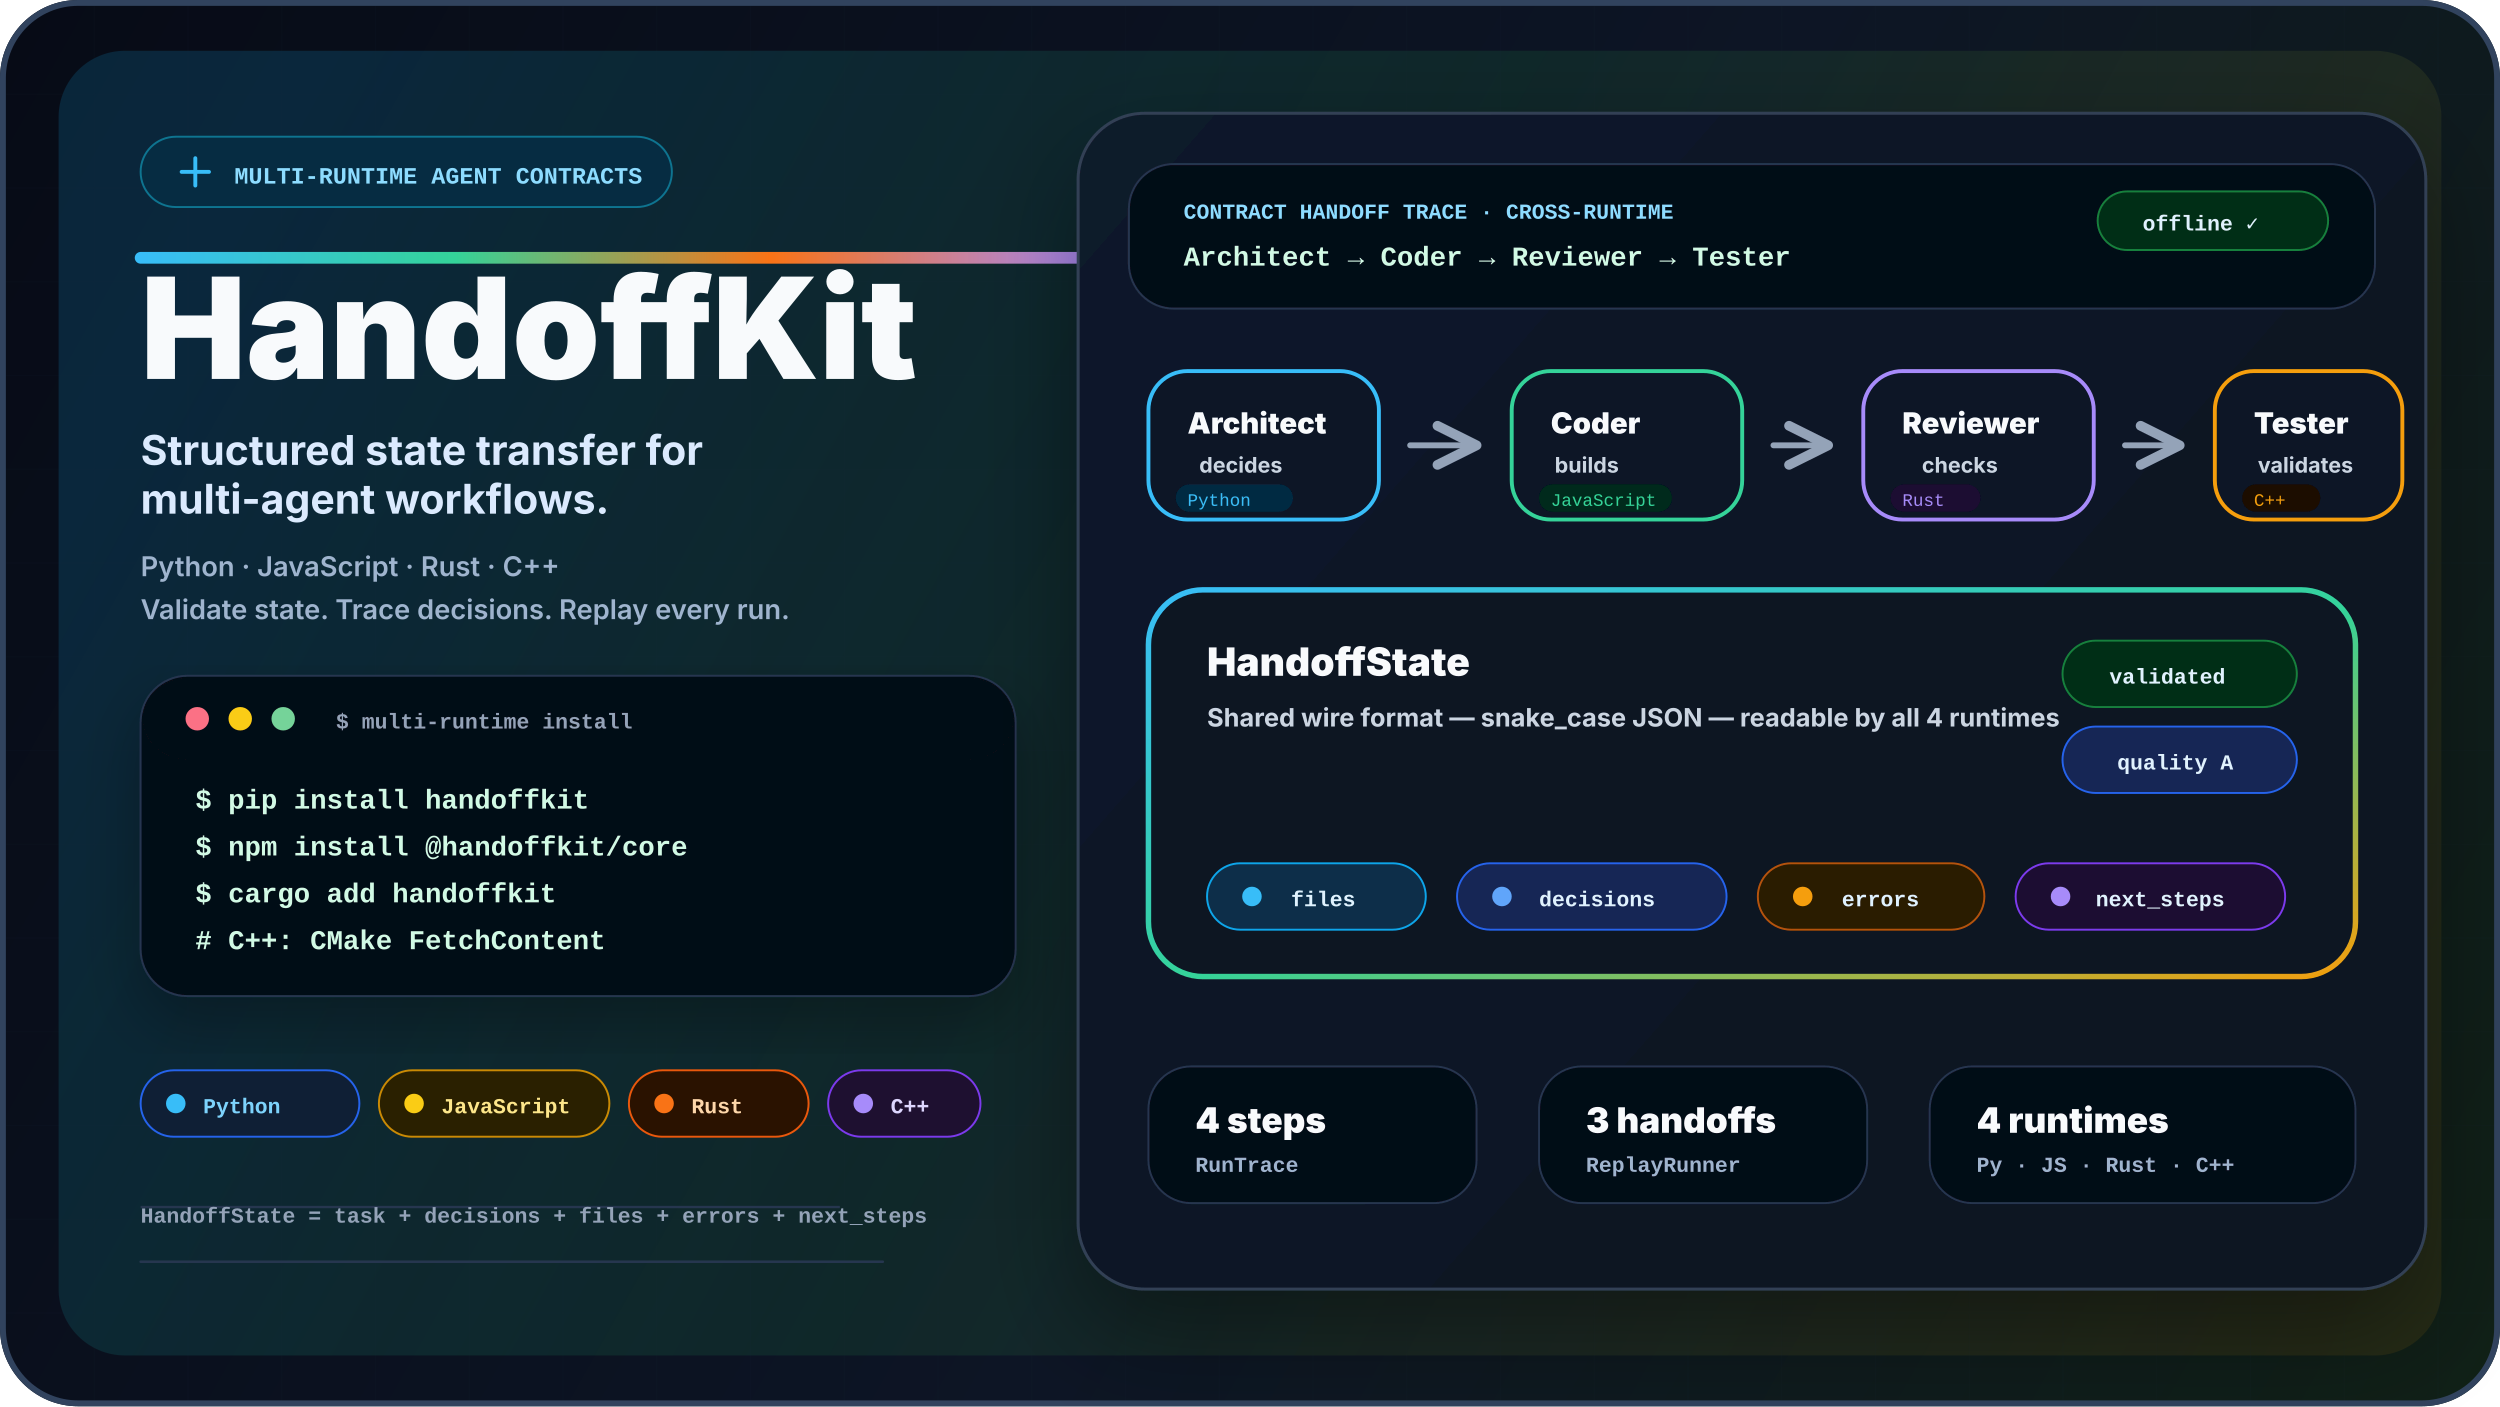
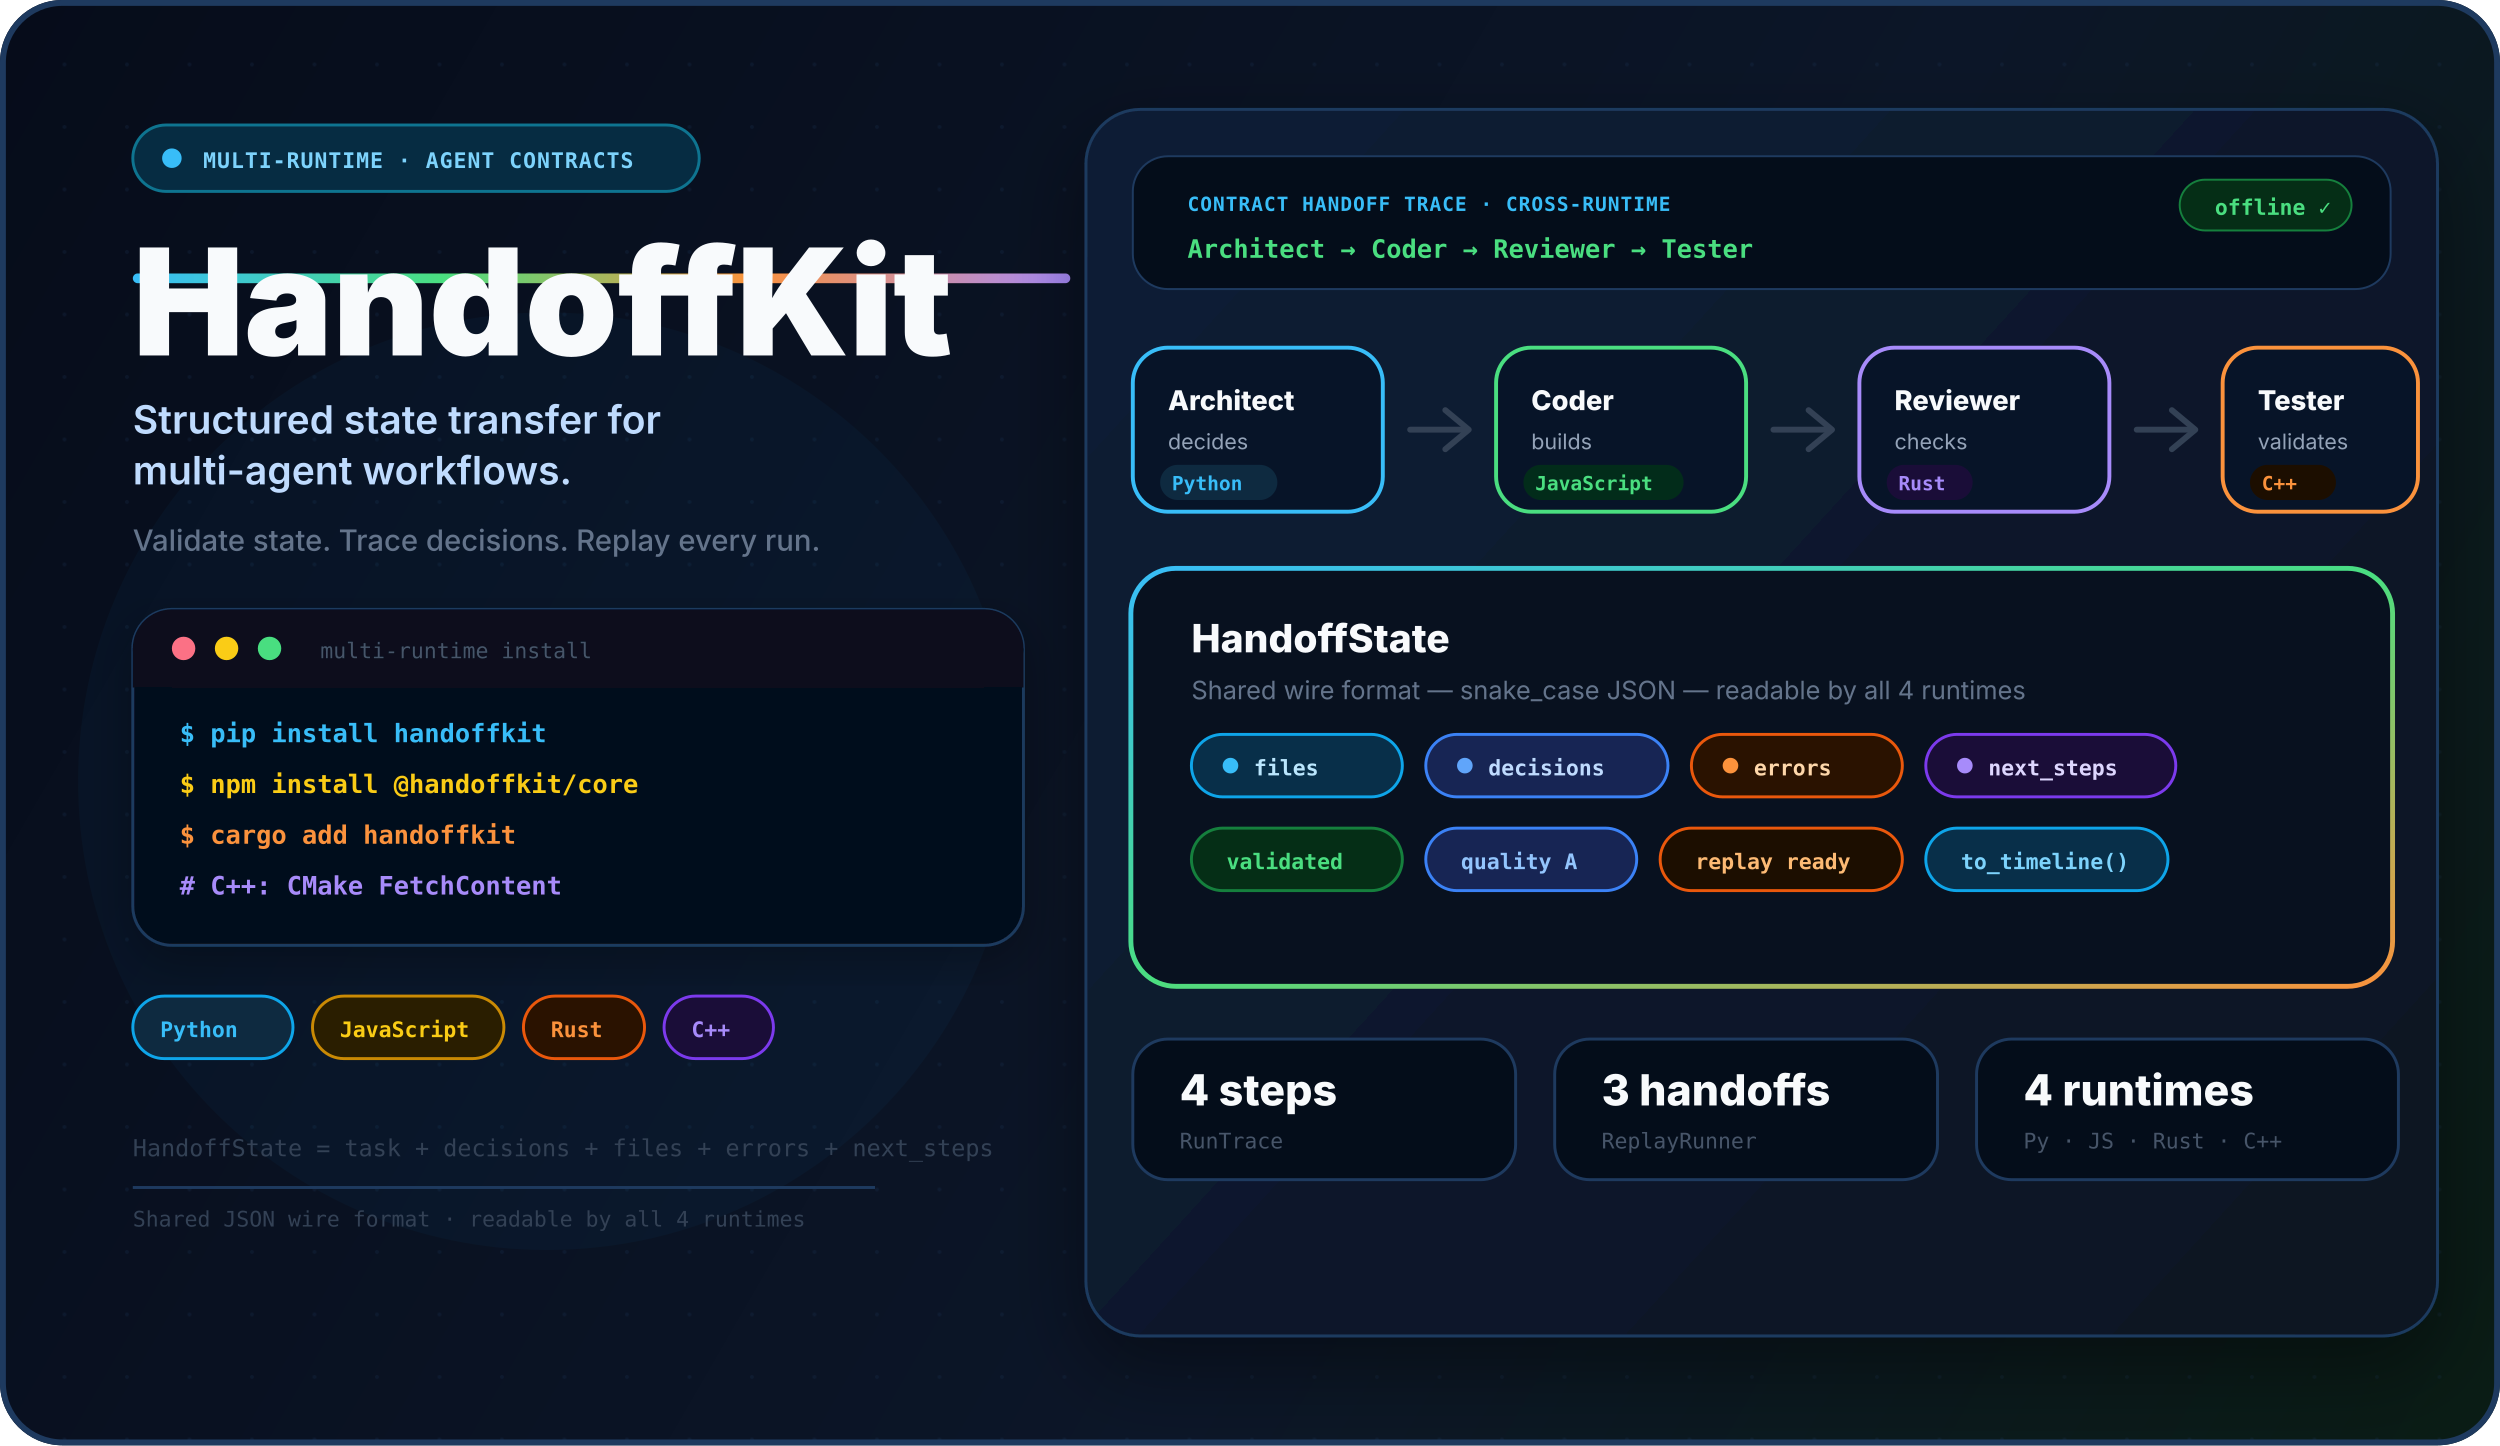
- <svg xmlns="http://www.w3.org/2000/svg" width="1280" height="720" viewBox="0 0 1280 720" role="img" aria-labelledby="title desc">
+ <svg xmlns="http://www.w3.org/2000/svg" width="1280" height="740" viewBox="0 0 1280 740" role="img" aria-labelledby="title desc">
  <defs>
-     <linearGradient id="bg" x1="0" y1="0" x2="1280" y2="720" gradientUnits="userSpaceOnUse">
-       <stop stop-color="#070b16" />
-       <stop offset="0.55" stop-color="#0d1525" />
-       <stop offset="1" stop-color="#102016" />
+     <linearGradient id="bg" x1="0" y1="0" x2="1280" y2="740" gradientUnits="userSpaceOnUse">
+       <stop stop-color="#060c1a" />
+       <stop offset="0.6" stop-color="#0c1628" />
+       <stop offset="1" stop-color="#0a1c14" />
    </linearGradient>
-     <linearGradient id="wash" x1="138" y1="82" x2="1180" y2="656" gradientUnits="userSpaceOnUse">
-       <stop stop-color="#0ea5e9" stop-opacity="0.18" />
-       <stop offset="0.45" stop-color="#22c55e" stop-opacity="0.12" />
-       <stop offset="1" stop-color="#f59e0b" stop-opacity="0.10" />
-     </linearGradient>
-     <linearGradient id="accent" x1="72" y1="0" x2="560" y2="0" gradientUnits="userSpaceOnUse">
+     <linearGradient id="accentLine" x1="0" y1="0" x2="1" y2="0">
      <stop stop-color="#38bdf8" />
-       <stop offset="0.33" stop-color="#34d399" />
-       <stop offset="0.66" stop-color="#f97316" />
+       <stop offset="0.33" stop-color="#4ade80" />
+       <stop offset="0.66" stop-color="#fb923c" />
      <stop offset="1" stop-color="#a78bfa" />
    </linearGradient>
-     <linearGradient id="stateStroke" x1="0" y1="0" x2="1" y2="1">
+     <linearGradient id="panelGrad" x1="560" y1="60" x2="1240" y2="680" gradientUnits="userSpaceOnUse">
+       <stop stop-color="#0f1e36" />
+       <stop offset="1" stop-color="#0a1422" />
+     </linearGradient>
+     <linearGradient id="stateGrad" x1="0" y1="0" x2="1" y2="1">
      <stop stop-color="#38bdf8" />
-       <stop offset="0.52" stop-color="#34d399" />
-       <stop offset="1" stop-color="#f59e0b" />
+       <stop offset="0.5" stop-color="#4ade80" />
+       <stop offset="1" stop-color="#fb923c" />
    </linearGradient>
-     <linearGradient id="panelFill" x1="0" y1="0" x2="640" y2="560" gradientUnits="userSpaceOnUse">
-       <stop stop-color="#111a2c" />
-       <stop offset="1" stop-color="#0b1220" />
-     </linearGradient>
-     <pattern id="grid" width="48" height="48" patternUnits="userSpaceOnUse">
-       <path d="M48 0H0V48" fill="none" stroke="#1e293b" stroke-opacity="0.35" stroke-width="1" />
+     <pattern id="dots" width="32" height="32" patternUnits="userSpaceOnUse">
+       <circle cx="1" cy="1" r="1" fill="#1e3a5f" fill-opacity="0.4" />
    </pattern>
-     <filter id="shadow" x="-10%" y="-12%" width="120%" height="130%">
-       <feDropShadow dx="0" dy="22" stdDeviation="25" flood-color="#000000" flood-opacity="0.38" />
+     <filter id="glow" x="-20%" y="-20%" width="140%" height="140%">
+       <feGaussianBlur stdDeviation="8" result="blur" />
+       <feMerge>
+         <feMergeNode in="blur" />
+         <feMergeNode in="SourceGraphic" />
+       </feMerge>
    </filter>
-     <filter id="softShadow" x="-10%" y="-12%" width="120%" height="130%">
-       <feDropShadow dx="0" dy="14" stdDeviation="16" flood-color="#000000" flood-opacity="0.28" />
+     <filter id="shadow" x="-8%" y="-10%" width="116%" height="128%">
+       <feDropShadow dx="0" dy="16" stdDeviation="20" flood-color="#000" flood-opacity="0.4" />
    </filter>
-     <marker id="arrow" viewBox="0 0 12 12" refX="10" refY="6" markerWidth="10" markerHeight="10" orient="auto-start-reverse">
-       <path d="M2 2L10 6L2 10" fill="none" stroke="#94a3b8" stroke-width="2" stroke-linecap="round" stroke-linejoin="round" />
-     </marker>
+     <filter id="softShadow" x="-6%" y="-8%" width="112%" height="120%">
+       <feDropShadow dx="0" dy="8" stdDeviation="12" flood-color="#000" flood-opacity="0.28" />
+     </filter>
+     <clipPath id="panelClip">
+       <rect x="556" y="56" width="692" height="628" rx="28" />
+     </clipPath>
    <style>
-       .sans { font-family: Inter, ui-sans-serif, system-ui, -apple-system, BlinkMacSystemFont, "Segoe UI", sans-serif; }
-       .mono { font-family: ui-monospace, SFMono-Regular, Menlo, Consolas, "Liberation Mono", monospace; }
-       .eyebrow { fill: #8ddcff; font-size: 12px; font-weight: 850; }
-       .title { fill: #f8fafc; font-size: 72px; font-weight: 880; }
-       .subtitle { fill: #dbeafe; font-size: 21px; font-weight: 650; }
-       .body { fill: #9fb4ce; font-size: 14px; font-weight: 580; }
-       .terminal { fill: #d1fae5; font-size: 14px; font-weight: 780; }
-       .terminalDim { fill: #94a3b8; font-size: 11px; font-weight: 760; }
-       .chipText { fill: #e0f2fe; font-size: 11px; font-weight: 820; }
-       .panelKicker { fill: #8ddcff; font-size: 11px; font-weight: 850; }
-       .panelTitle { fill: #f8fafc; font-size: 20px; font-weight: 860; }
-       .panelSub { fill: #cbd5e1; font-size: 13px; font-weight: 650; }
-       .nodeTitle { fill: #f8fafc; font-size: 15px; font-weight: 860; }
-       .nodeSub { fill: #cbd5e1; font-size: 11px; font-weight: 720; }
-       .metric { fill: #f8fafc; font-size: 18px; font-weight: 880; }
-       .metricLabel { fill: #9fb4ce; font-size: 11px; font-weight: 760; }
-       .langTag { font-size: 11px; font-weight: 820; }
+       .f { font-family: Inter, ui-sans-serif, system-ui, sans-serif; }
+       .m { font-family: ui-monospace, "SFMono-Regular", Menlo, Consolas, monospace; }
    </style>
  </defs>
-   <rect width="1280" height="720" rx="40" fill="url(#bg)" />
-   <rect x="30" y="26" width="1220" height="668" rx="34" fill="url(#wash)" opacity="0.92" />
-   <rect width="1280" height="720" rx="40" fill="url(#grid)" opacity="0.24" />
-   <rect x="1.5" y="1.5" width="1277" height="717" rx="38.5" fill="none" stroke="#31435e" stroke-width="3" />
-   <path d="M72 132H560" stroke="url(#accent)" stroke-width="6" stroke-linecap="round" />
-   <path d="M72 618H430" stroke="#26364f" stroke-width="1.2" />
-   <g transform="translate(72 70)">
-     <g>
-       <rect width="272" height="36" rx="18" fill="#062c42" stroke="#0e7490" />
-       <path d="M21 18H35M28 11V25" stroke="#38bdf8" stroke-width="2" stroke-linecap="round" />
-       <text x="48" y="24" class="mono eyebrow">MULTI-RUNTIME AGENT CONTRACTS</text>
+   <rect width="1280" height="740" rx="32" fill="url(#bg)" />
+   <rect width="1280" height="740" rx="32" fill="url(#dots)" opacity="0.5" />
+   <rect x="1.5" y="1.5" width="1277" height="737" rx="30.5" fill="none" stroke="#1e3a5f" stroke-width="3" />
+   <circle cx="280" cy="400" r="240" fill="#0ea5e9" fill-opacity="0.04" />
+   <circle cx="1000" cy="300" r="200" fill="#4ade80" fill-opacity="0.04" />
+   <rect x="68" y="140" width="480" height="5" rx="2.5">
+     <animate attributeName="width" from="0" to="480" dur="0s" fill="freeze" />
+   </rect>
+   <rect x="68" y="140" width="480" height="5" rx="2.5" fill="url(#accentLine)" />
+   <g transform="translate(68 64)">
+     <rect width="290" height="34" rx="17" fill="#062c42" stroke="#0e7490" stroke-width="1.5" />
+     <circle cx="20" cy="17" r="5" fill="#38bdf8" />
+     <text x="36" y="22" class="m" font-size="11" font-weight="800" fill="#7dd3fc" letter-spacing="0.5">MULTI-RUNTIME · AGENT CONTRACTS</text>
+     <text x="0" y="118" class="f" font-size="76" font-weight="900" fill="#f8fafc">HandoffKit</text>
+     <text x="0" y="158" class="f" font-size="20" font-weight="600" fill="#bfdbfe">Structured state transfer for</text>
+     <text x="0" y="184" class="f" font-size="20" font-weight="600" fill="#bfdbfe">multi-agent workflows.</text>
+     <text x="0" y="218" class="f" font-size="15" font-weight="500" fill="#64748b">Validate state. Trace decisions. Replay every run.</text>
+     <g transform="translate(0 248)" filter="url(#softShadow)">
+       <rect width="456" height="172" rx="20" fill="#040d1a" stroke="#1e3a5f" stroke-width="1.5" />
+       <rect width="456" height="40" rx="20" fill="#070e1c" />
+       <rect x="0" y="20" width="456" height="20" fill="#070e1c" />
+       <circle cx="26" cy="20" r="6" fill="#fb7185" />
+       <circle cx="48" cy="20" r="6" fill="#facc15" />
+       <circle cx="70" cy="20" r="6" fill="#4ade80" />
+       <text x="96" y="25" class="m" font-size="11" fill="#475569">multi-runtime install</text>
+       <text x="24" y="68" class="m" font-size="13" font-weight="700" fill="#38bdf8">$ pip install handoffkit</text>
+       <text x="24" y="94" class="m" font-size="13" font-weight="700" fill="#facc15">$ npm install @handoffkit/core</text>
+       <text x="24" y="120" class="m" font-size="13" font-weight="700" fill="#fb923c">$ cargo add handoffkit</text>
+       <text x="24" y="146" class="m" font-size="13" font-weight="700" fill="#a78bfa">  # C++: CMake FetchContent</text>
    </g>
-     <text x="0" y="124" class="sans title">HandoffKit</text>
-     <text x="0" y="168" class="sans subtitle">Structured state transfer for</text>
-     <text x="0" y="193" class="sans subtitle">multi-agent workflows.</text>
-     <text x="0" y="225" class="sans body">Python · JavaScript · Rust · C++</text>
-     <text x="0" y="247" class="sans body">Validate state. Trace decisions. Replay every run.</text>
-     <g transform="translate(0 276)" filter="url(#softShadow)">
-       <rect width="448" height="164" rx="24" fill="#040915" stroke="#26364f" />
-       <rect x="1" y="1" width="446" height="42" rx="23" fill="#070b16" opacity="0.92" />
-       <circle cx="29" cy="22" r="6" fill="#fb7185" />
-       <circle cx="51" cy="22" r="6" fill="#facc15" />
-       <circle cx="73" cy="22" r="6" fill="#74d399" />
-       <text x="100" y="27" class="mono terminalDim">$ multi-runtime install</text>
-       <text x="28" y="68" class="mono terminal" fill="#38bdf8">$ pip install handoffkit</text>
-       <text x="28" y="92" class="mono terminal" fill="#facc15">$ npm install @handoffkit/core</text>
-       <text x="28" y="116" class="mono terminal" fill="#f97316">$ cargo add handoffkit</text>
-       <text x="28" y="140" class="mono terminal" fill="#a78bfa">  # C++: CMake FetchContent</text>
+     <g transform="translate(0 446)">
+       <rect width="82" height="32" rx="16" fill="#0e2a40" stroke="#0ea5e9" stroke-width="1.5" />
+       <text x="14" y="21" class="m" font-size="11" font-weight="800" fill="#38bdf8">Python</text>
+       <rect x="92" width="98" height="32" rx="16" fill="#2a1e00" stroke="#ca8a04" stroke-width="1.5" />
+       <text x="106" y="21" class="m" font-size="11" font-weight="800" fill="#facc15">JavaScript</text>
+       <rect x="200" width="62" height="32" rx="16" fill="#2a1200" stroke="#ea580c" stroke-width="1.5" />
+       <text x="214" y="21" class="m" font-size="11" font-weight="800" fill="#fb923c">Rust</text>
+       <rect x="272" width="56" height="32" rx="16" fill="#1a0d38" stroke="#7c3aed" stroke-width="1.5" />
+       <text x="286" y="21" class="m" font-size="11" font-weight="800" fill="#a78bfa">C++</text>
    </g>
-     <g transform="translate(0 478)">
-       <rect width="112" height="34" rx="17" fill="#0f1f35" stroke="#2563eb" />
-       <circle cx="18" cy="17" r="5" fill="#38bdf8" />
-       <text x="32" y="22" class="mono langTag" fill="#7dd3fc">Python</text>
-       <rect x="122" width="118" height="34" rx="17" fill="#2a2000" stroke="#ca8a04" />
-       <circle cx="140" cy="17" r="5" fill="#facc15" />
-       <text x="154" y="22" class="mono langTag" fill="#fde68a">JavaScript</text>
-       <rect x="250" width="92" height="34" rx="17" fill="#2a1200" stroke="#ea580c" />
-       <circle cx="268" cy="17" r="5" fill="#f97316" />
-       <text x="282" y="22" class="mono langTag" fill="#fed7aa">Rust</text>
-       <rect x="352" width="78" height="34" rx="17" fill="#1e1030" stroke="#7c3aed" />
-       <circle cx="370" cy="17" r="5" fill="#a78bfa" />
-       <text x="384" y="22" class="mono langTag" fill="#ddd6fe">C++</text>
-     </g>
-     <g transform="translate(0 556)">
-       <text x="0" y="0" class="mono terminalDim">HandoffState = task + decisions + files + errors + next_steps</text>
-       <path d="M0 20H380" stroke="#26364f" stroke-width="1.3" stroke-linecap="round" />
-     </g>
+     <text x="0" y="528" class="m" font-size="12" fill="#334155">HandoffState = task + decisions + files + errors + next_steps</text>
+     <line x1="0" y1="544" x2="380" y2="544" stroke="#1e3a5f" stroke-width="1.5" />
+     <text x="0" y="564" class="m" font-size="11" fill="#334155">Shared JSON wire format · readable by all 4 runtimes</text>
  </g>
-   <g transform="translate(552 58)" filter="url(#shadow)">
-     <rect width="690" height="602" rx="34" fill="url(#panelFill)" stroke="#334155" stroke-width="1.5" />
-     <rect x="26" y="26" width="638" height="74" rx="23" fill="#050816" stroke="#26364f" />
-     <text x="54" y="54" class="mono panelKicker">CONTRACT HANDOFF TRACE · CROSS-RUNTIME</text>
-     <text x="54" y="78" class="mono terminal" font-size="13">Architect → Coder → Reviewer → Tester</text>
-     <rect x="522" y="40" width="118" height="30" rx="15" fill="#052e16" stroke="#15803d" />
-     <text x="545" y="60" class="mono chipText">offline ✓</text>
-     <g transform="translate(36 132)">
-       <rect width="118" height="76" rx="20" fill="#071225" stroke="#38bdf8" stroke-width="2" />
-       <text x="20" y="32" class="sans nodeTitle">Architect</text>
-       <text x="26" y="52" class="sans nodeSub">decides</text>
-       <rect x="14" y="58" width="60" height="14" rx="7" fill="#062c42" />
-       <text x="20" y="69" class="mono" font-size="9" fill="#38bdf8">Python</text>
-       <path d="M134 38H168" stroke="#94a3b8" stroke-width="3" stroke-linecap="round" marker-end="url(#arrow)" />
-       <rect x="186" width="118" height="76" rx="20" fill="#071225" stroke="#34d399" stroke-width="2" />
-       <text x="206" y="32" class="sans nodeTitle">Coder</text>
-       <text x="208" y="52" class="sans nodeSub">builds</text>
-       <rect x="200" y="58" width="68" height="14" rx="7" fill="#022c1a" />
-       <text x="206" y="69" class="mono" font-size="9" fill="#34d399">JavaScript</text>
-       <path d="M320 38H348" stroke="#94a3b8" stroke-width="3" stroke-linecap="round" marker-end="url(#arrow)" />
-       <rect x="366" width="118" height="76" rx="20" fill="#071225" stroke="#a78bfa" stroke-width="2" />
-       <text x="386" y="32" class="sans nodeTitle">Reviewer</text>
-       <text x="396" y="52" class="sans nodeSub">checks</text>
-       <rect x="380" y="58" width="46" height="14" rx="7" fill="#1e1030" />
-       <text x="386" y="69" class="mono" font-size="9" fill="#a78bfa">Rust</text>
-       <path d="M500 38H528" stroke="#94a3b8" stroke-width="3" stroke-linecap="round" marker-end="url(#arrow)" />
-       <rect x="546" width="96" height="76" rx="20" fill="#071225" stroke="#f59e0b" stroke-width="2" />
-       <text x="566" y="32" class="sans nodeTitle">Tester</text>
-       <text x="568" y="52" class="sans nodeSub">validates</text>
-       <rect x="560" y="58" width="40" height="14" rx="7" fill="#1c1000" />
-       <text x="566" y="69" class="mono" font-size="9" fill="#f59e0b">C++</text>
-     </g>
-     <g transform="translate(36 244)">
-       <rect width="618" height="198" rx="28" fill="#0a1322" stroke="url(#stateStroke)" stroke-width="2.8" />
-       <text x="30" y="44" class="sans panelTitle">HandoffState</text>
-       <text x="30" y="70" class="sans panelSub">Shared wire format — snake_case JSON — readable by all 4 runtimes</text>
-       <g transform="translate(30 140)">
-         <rect width="112" height="34" rx="17" fill="#082f49" stroke="#0ea5e9" />
-         <circle cx="23" cy="17" r="5" fill="#38bdf8" />
-         <text x="43" y="22" class="mono chipText">files</text>
-         <rect x="128" width="138" height="34" rx="17" fill="#172554" stroke="#2563eb" />
-         <circle cx="151" cy="17" r="5" fill="#60a5fa" />
-         <text x="170" y="22" class="mono chipText">decisions</text>
-         <rect x="282" width="116" height="34" rx="17" fill="#2a1a05" stroke="#b45309" />
-         <circle cx="305" cy="17" r="5" fill="#f59e0b" />
-         <text x="325" y="22" class="mono chipText">errors</text>
-         <rect x="414" width="138" height="34" rx="17" fill="#1e1030" stroke="#7c3aed" />
-         <circle cx="437" cy="17" r="5" fill="#a78bfa" />
-         <text x="455" y="22" class="mono chipText">next_steps</text>
-       </g>
-       <g transform="translate(468 26)">
-         <rect width="120" height="34" rx="17" fill="#052e16" stroke="#15803d" />
-         <text x="24" y="22" class="mono chipText">validated</text>
-         <rect y="44" width="120" height="34" rx="17" fill="#172554" stroke="#2563eb" />
-         <text x="28" y="66" class="mono chipText">quality A</text>
-       </g>
-     </g>
-     <g transform="translate(36 488)">
-       <rect width="168" height="70" rx="22" fill="#050816" stroke="#26364f" />
-       <text x="24" y="34" class="sans metric">4 steps</text>
-       <text x="24" y="54" class="mono metricLabel">RunTrace</text>
-       <rect x="200" width="168" height="70" rx="22" fill="#050816" stroke="#26364f" />
-       <text x="224" y="34" class="sans metric">3 handoffs</text>
-       <text x="224" y="54" class="mono metricLabel">ReplayRunner</text>
-       <rect x="400" width="218" height="70" rx="22" fill="#050816" stroke="#26364f" />
-       <text x="424" y="34" class="sans metric">4 runtimes</text>
-       <text x="424" y="54" class="mono metricLabel">Py · JS · Rust · C++</text>
-     </g>
+   <rect x="556" y="56" width="692" height="628" rx="28" fill="url(#panelGrad)" stroke="#1e3a5f" stroke-width="1.5" filter="url(#shadow)" />
+   <rect x="580" y="80" width="644" height="68" rx="18" fill="#040d1a" stroke="#1e3a5f" stroke-width="1" />
+   <text x="608" y="108" class="m" font-size="10" font-weight="800" fill="#38bdf8" letter-spacing="0.5">CONTRACT HANDOFF TRACE · CROSS-RUNTIME</text>
+   <text x="608" y="132" class="m" font-size="13" font-weight="700" fill="#4ade80">Architect → Coder → Reviewer → Tester</text>
+   <rect x="1116" y="92" width="88" height="26" rx="13" fill="#052e16" stroke="#15803d" stroke-width="1" />
+   <text x="1134" y="110" class="m" font-size="11" font-weight="700" fill="#4ade80">offline ✓</text>
+   <g transform="translate(580 178)">
+     <rect width="128" height="84" rx="18" fill="#071428" stroke="#38bdf8" stroke-width="2" />
+     <text x="18" y="32" class="f" font-size="14" font-weight="800" fill="#f8fafc">Architect</text>
+     <text x="18" y="52" class="f" font-size="11" fill="#94a3b8">decides</text>
+     <rect x="14" y="60" width="60" height="18" rx="9" fill="#0e2a40" />
+     <text x="20" y="73" class="m" font-size="10" font-weight="700" fill="#38bdf8">Python</text>
+     <path d="M142 42 L170 42" stroke="#334155" stroke-width="3" stroke-linecap="round" />
+     <path d="M160 32 L172 42 L160 52" stroke="#334155" stroke-width="3" fill="none" stroke-linecap="round" stroke-linejoin="round" />
+     <rect x="186" width="128" height="84" rx="18" fill="#071428" stroke="#4ade80" stroke-width="2" />
+     <text x="204" y="32" class="f" font-size="14" font-weight="800" fill="#f8fafc">Coder</text>
+     <text x="204" y="52" class="f" font-size="11" fill="#94a3b8">builds</text>
+     <rect x="200" y="60" width="82" height="18" rx="9" fill="#022c1a" />
+     <text x="206" y="73" class="m" font-size="10" font-weight="700" fill="#4ade80">JavaScript</text>
+     <path d="M328 42 L356 42" stroke="#334155" stroke-width="3" stroke-linecap="round" />
+     <path d="M346 32 L358 42 L346 52" stroke="#334155" stroke-width="3" fill="none" stroke-linecap="round" stroke-linejoin="round" />
+     <rect x="372" width="128" height="84" rx="18" fill="#071428" stroke="#a78bfa" stroke-width="2" />
+     <text x="390" y="32" class="f" font-size="14" font-weight="800" fill="#f8fafc">Reviewer</text>
+     <text x="390" y="52" class="f" font-size="11" fill="#94a3b8">checks</text>
+     <rect x="386" y="60" width="44" height="18" rx="9" fill="#1a0d38" />
+     <text x="392" y="73" class="m" font-size="10" font-weight="700" fill="#a78bfa">Rust</text>
+     <path d="M514 42 L542 42" stroke="#334155" stroke-width="3" stroke-linecap="round" />
+     <path d="M532 32 L544 42 L532 52" stroke="#334155" stroke-width="3" fill="none" stroke-linecap="round" stroke-linejoin="round" />
+     <rect x="558" width="100" height="84" rx="18" fill="#071428" stroke="#fb923c" stroke-width="2" />
+     <text x="576" y="32" class="f" font-size="14" font-weight="800" fill="#f8fafc">Tester</text>
+     <text x="576" y="52" class="f" font-size="11" fill="#94a3b8">validates</text>
+     <rect x="572" y="60" width="44" height="18" rx="9" fill="#1c0e00" />
+     <text x="578" y="73" class="m" font-size="10" font-weight="700" fill="#fb923c">C++</text>
+   </g>
+   <rect x="580" y="292" width="644" height="212" rx="22" fill="#08111f" stroke-width="0" />
+   <rect x="579" y="291" width="646" height="214" rx="23" fill="none" stroke="url(#stateGrad)" stroke-width="2.5" />
+   <text x="610" y="334" class="f" font-size="20" font-weight="800" fill="#f8fafc">HandoffState</text>
+   <text x="610" y="358" class="f" font-size="13" fill="#64748b">Shared wire format — snake_case JSON — readable by all 4 runtimes</text>
+   <g transform="translate(610 376)">
+     <rect width="108" height="32" rx="16" fill="#082f49" stroke="#0ea5e9" stroke-width="1.5" />
+     <circle cx="20" cy="16" r="4" fill="#38bdf8" />
+     <text x="32" y="21" class="m" font-size="11" font-weight="700" fill="#bae6fd">files</text>
+     <rect x="120" width="124" height="32" rx="16" fill="#172554" stroke="#3b82f6" stroke-width="1.5" />
+     <circle cx="140" cy="16" r="4" fill="#60a5fa" />
+     <text x="152" y="21" class="m" font-size="11" font-weight="700" fill="#bfdbfe">decisions</text>
+     <rect x="256" width="108" height="32" rx="16" fill="#2a1200" stroke="#ea580c" stroke-width="1.5" />
+     <circle cx="276" cy="16" r="4" fill="#fb923c" />
+     <text x="288" y="21" class="m" font-size="11" font-weight="700" fill="#fed7aa">errors</text>
+     <rect x="376" width="128" height="32" rx="16" fill="#1a0d38" stroke="#7c3aed" stroke-width="1.5" />
+     <circle cx="396" cy="16" r="4" fill="#a78bfa" />
+     <text x="408" y="21" class="m" font-size="11" font-weight="700" fill="#ddd6fe">next_steps</text>
+   </g>
+   <g transform="translate(610 424)">
+     <rect width="108" height="32" rx="16" fill="#052e16" stroke="#15803d" stroke-width="1.5" />
+     <text x="18" y="21" class="m" font-size="11" font-weight="700" fill="#4ade80">validated</text>
+     <rect x="120" width="108" height="32" rx="16" fill="#172554" stroke="#3b82f6" stroke-width="1.5" />
+     <text x="138" y="21" class="m" font-size="11" font-weight="700" fill="#93c5fd">quality A</text>
+     <rect x="240" width="124" height="32" rx="16" fill="#1c0e00" stroke="#ea580c" stroke-width="1.5" />
+     <text x="258" y="21" class="m" font-size="11" font-weight="700" fill="#fdba74">replay ready</text>
+     <rect x="376" width="124" height="32" rx="16" fill="#082f49" stroke="#0ea5e9" stroke-width="1.5" />
+     <text x="394" y="21" class="m" font-size="11" font-weight="700" fill="#7dd3fc">to_timeline()</text>
+   </g>
+   <g transform="translate(580 532)">
+     <rect width="196" height="72" rx="18" fill="#040d1a" stroke="#1e3a5f" stroke-width="1.5" />
+     <text x="24" y="34" class="f" font-size="22" font-weight="800" fill="#f8fafc">4 steps</text>
+     <text x="24" y="56" class="m" font-size="11" fill="#475569">RunTrace</text>
+     <rect x="216" width="196" height="72" rx="18" fill="#040d1a" stroke="#1e3a5f" stroke-width="1.5" />
+     <text x="240" y="34" class="f" font-size="22" font-weight="800" fill="#f8fafc">3 handoffs</text>
+     <text x="240" y="56" class="m" font-size="11" fill="#475569">ReplayRunner</text>
+     <rect x="432" width="216" height="72" rx="18" fill="#040d1a" stroke="#1e3a5f" stroke-width="1.5" />
+     <text x="456" y="34" class="f" font-size="22" font-weight="800" fill="#f8fafc">4 runtimes</text>
+     <text x="456" y="56" class="m" font-size="11" fill="#475569">Py · JS · Rust · C++</text>
  </g>
</svg>
